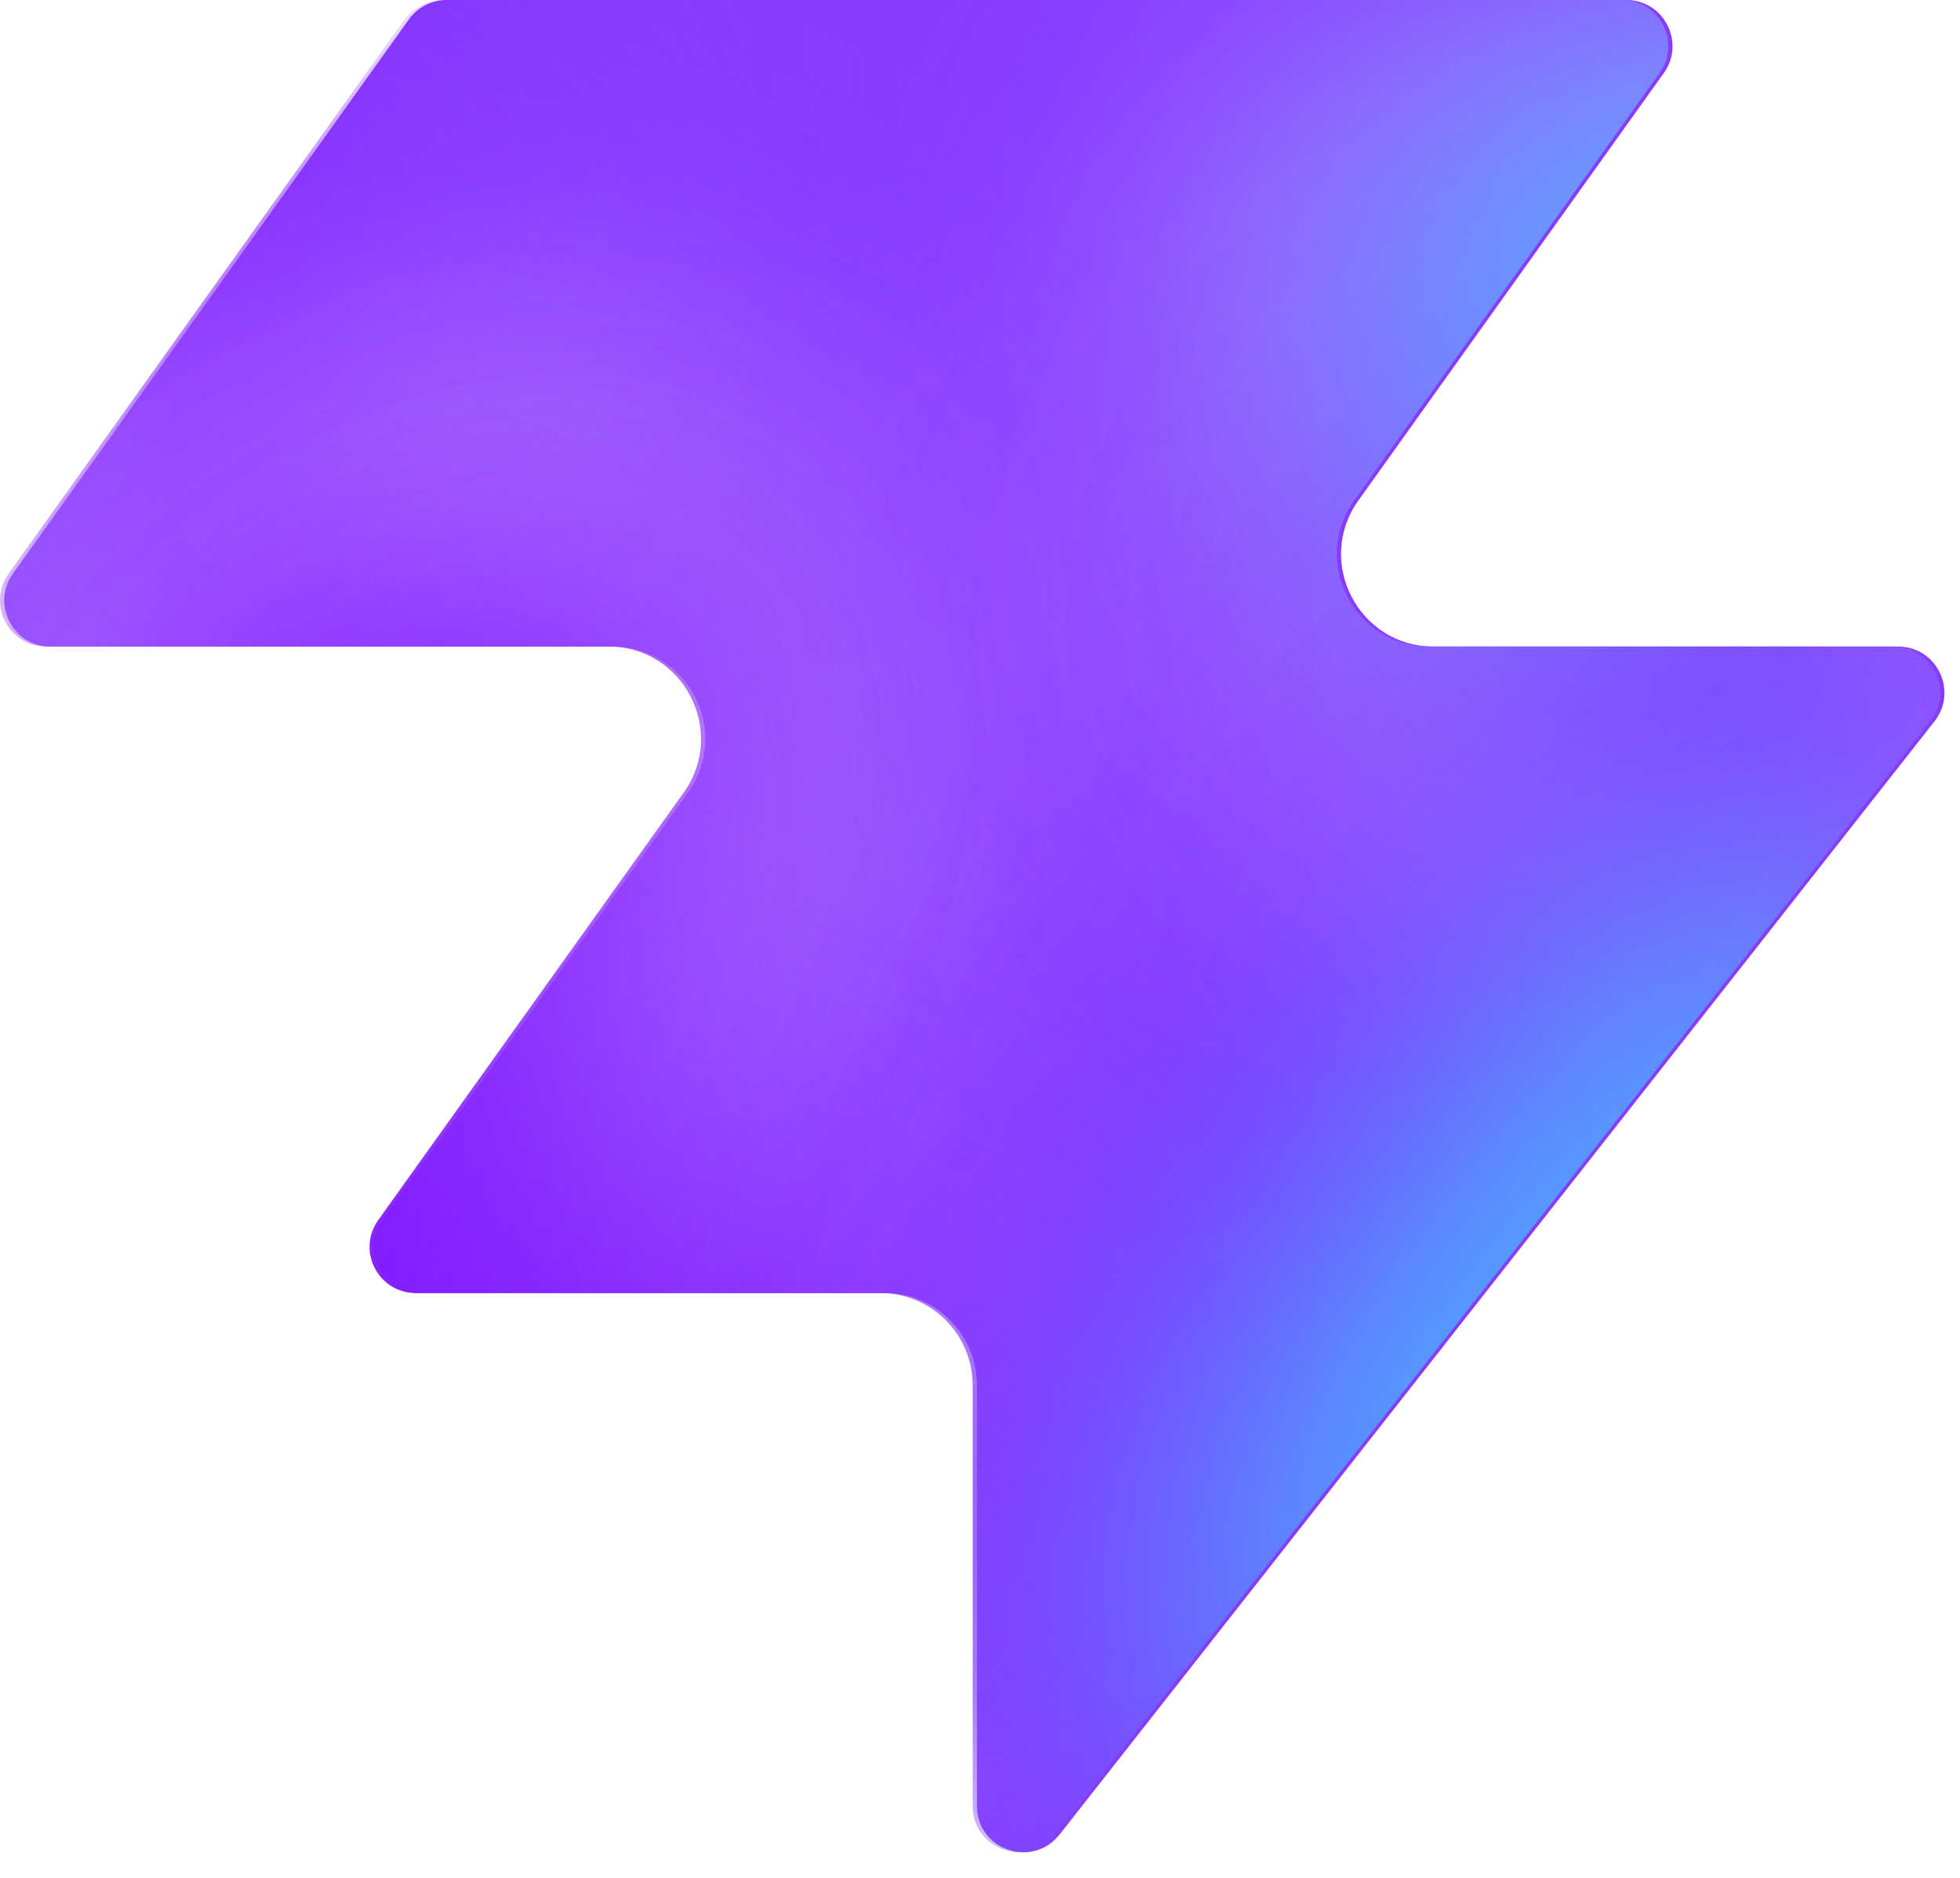
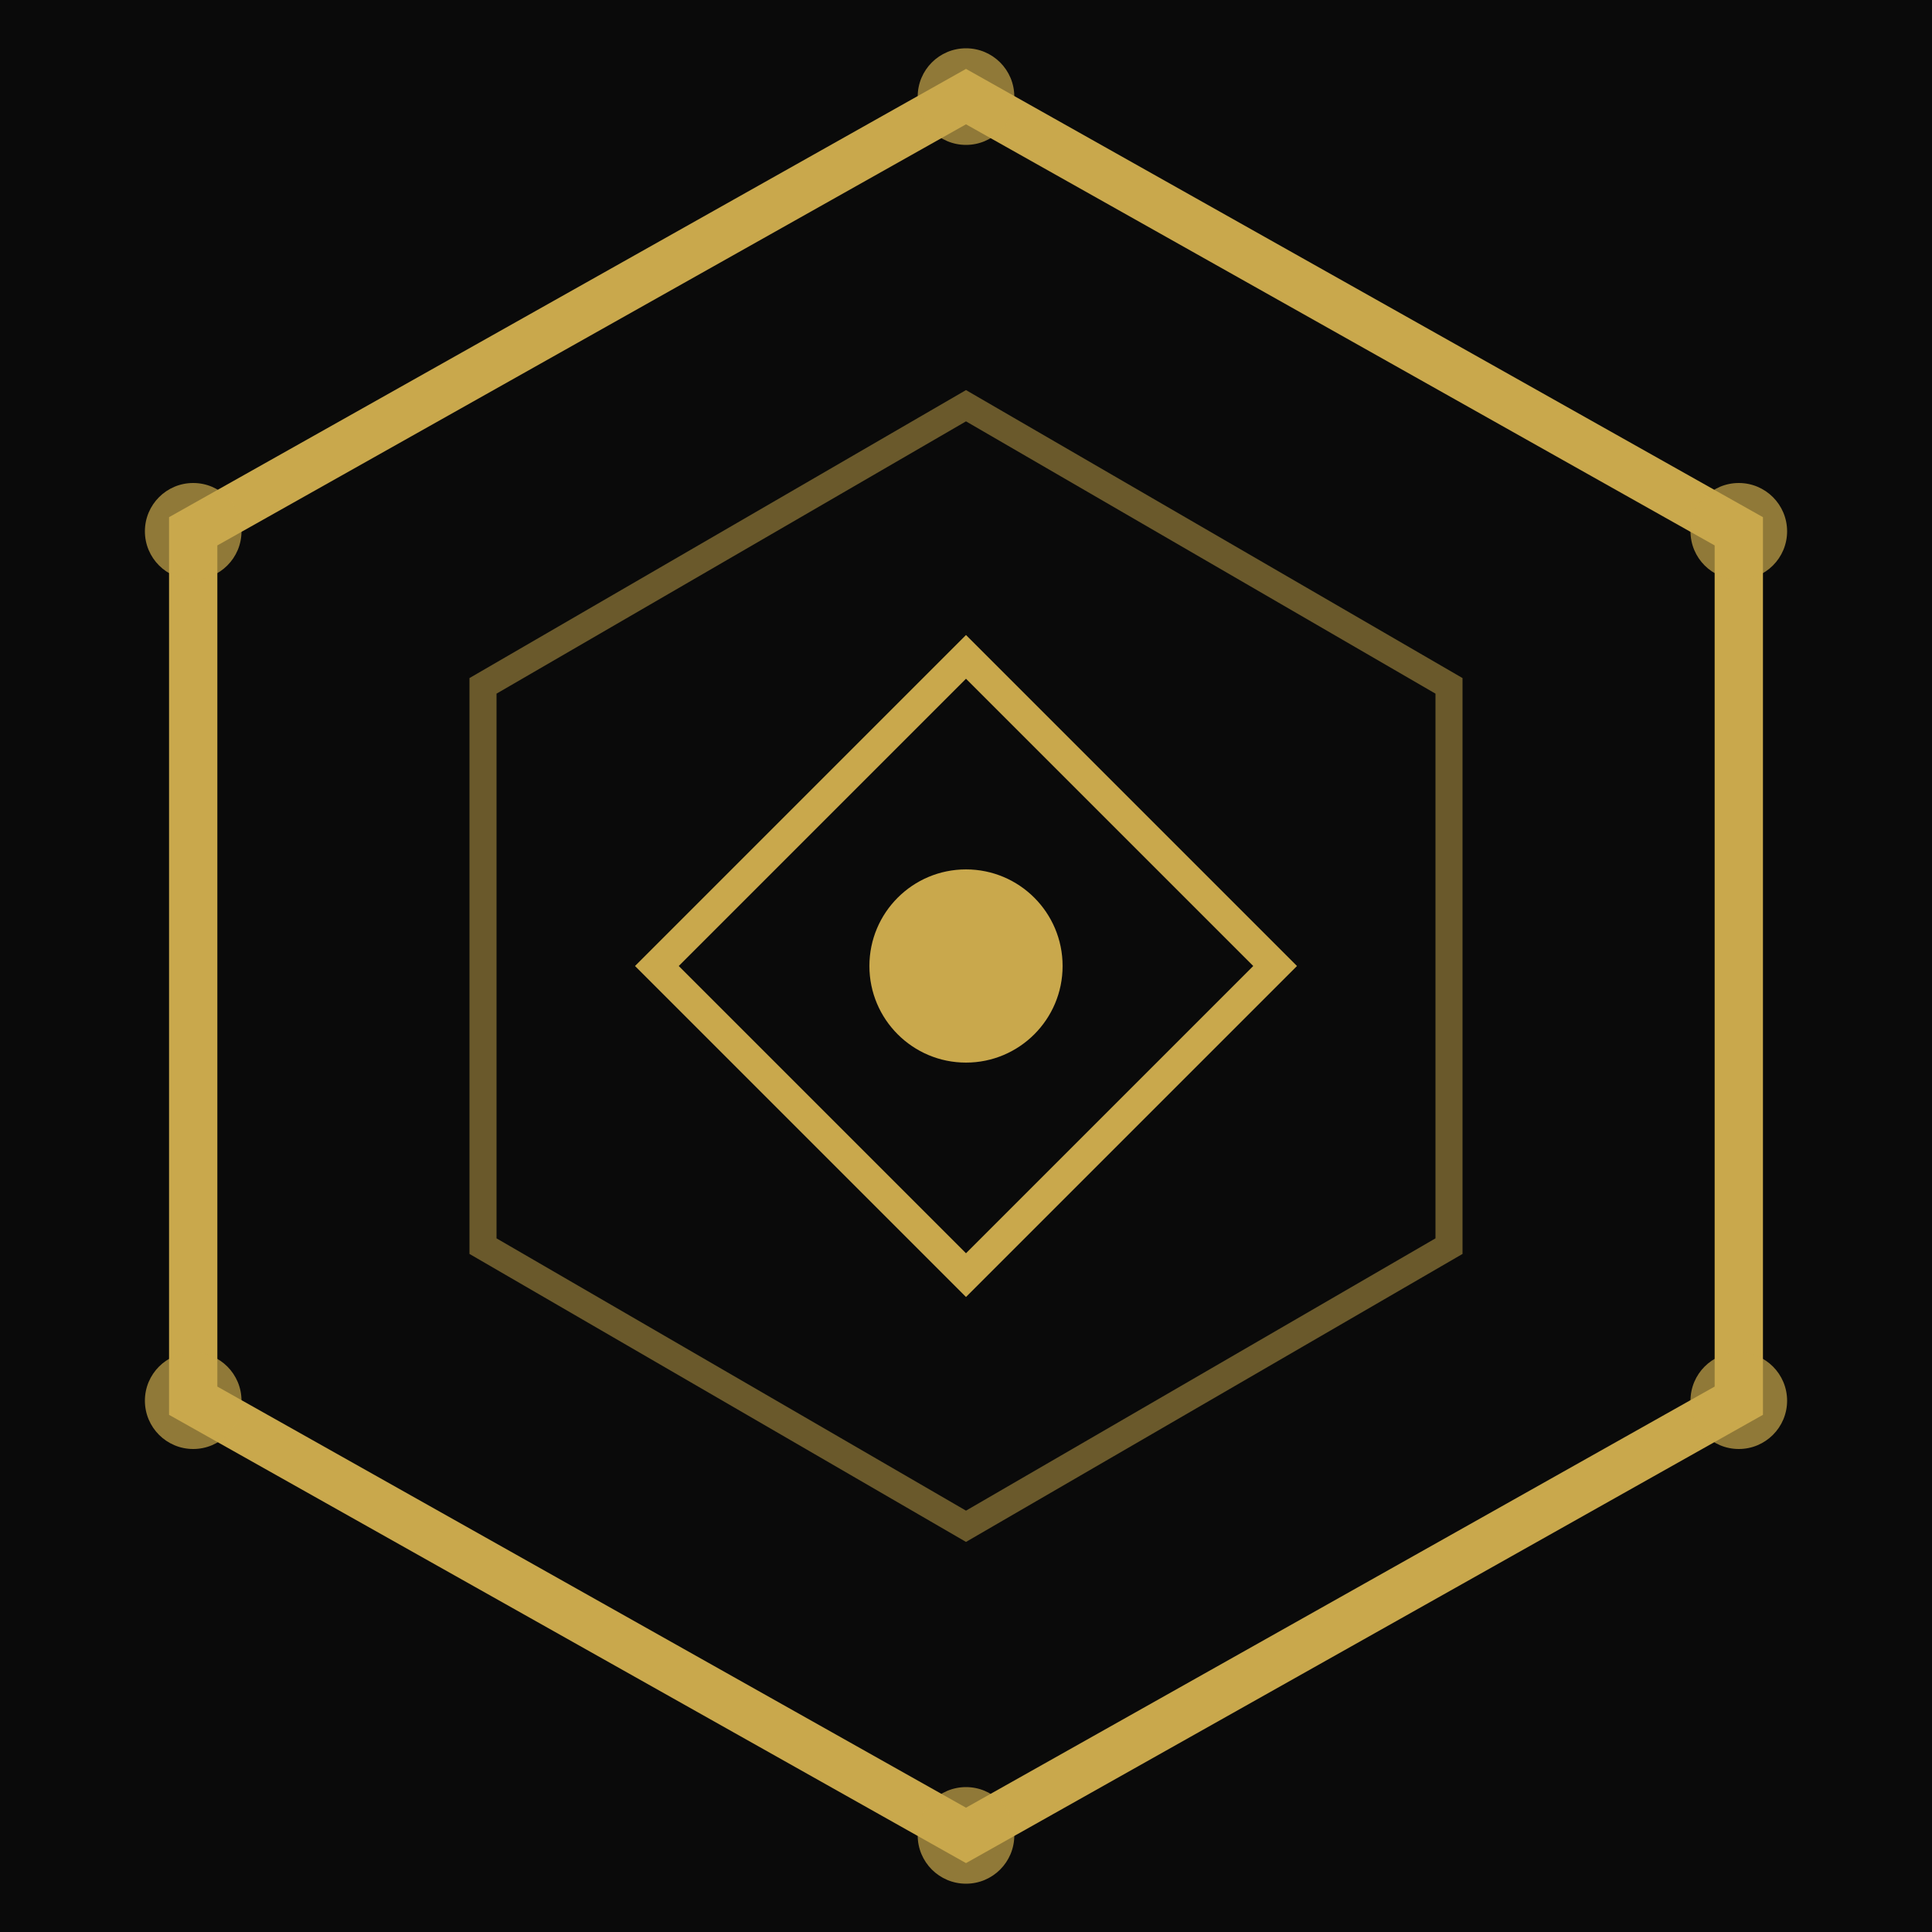
- <svg xmlns="http://www.w3.org/2000/svg" width="48" height="46" fill="none" viewBox="0 0 48 46">
-   <path fill="#863bff" d="M25.946 44.938c-.664.845-2.021.375-2.021-.698V33.937a2.26 2.26 0 0 0-2.262-2.262H10.287c-.92 0-1.456-1.04-.92-1.788l7.48-10.471c1.07-1.497 0-3.578-1.842-3.578H1.237c-.92 0-1.456-1.04-.92-1.788L10.013.474c.214-.297.556-.474.92-.474h28.894c.92 0 1.456 1.04.92 1.788l-7.48 10.471c-1.07 1.498 0 3.579 1.842 3.579h11.377c.943 0 1.473 1.088.89 1.83L25.947 44.94z" style="fill:#863bff;fill:color(display-p3 .525 .23 1);fill-opacity:1" />
-   <mask id="a" width="48" height="46" x="0" y="0" maskUnits="userSpaceOnUse" style="mask-type:alpha">
-     <path fill="#000" d="M25.842 44.938c-.664.844-2.021.375-2.021-.698V33.937a2.26 2.26 0 0 0-2.262-2.262H10.183c-.92 0-1.456-1.04-.92-1.788l7.48-10.471c1.07-1.498 0-3.579-1.842-3.579H1.133c-.92 0-1.456-1.04-.92-1.787L9.91.473c.214-.297.556-.474.92-.474h28.894c.92 0 1.456 1.04.92 1.788l-7.48 10.471c-1.07 1.498 0 3.578 1.842 3.578h11.377c.943 0 1.473 1.088.89 1.832L25.843 44.94z" style="fill:#000;fill-opacity:1" />
-   </mask>
-   <g mask="url(#a)">
-     <g filter="url(#b)">
-       <ellipse cx="5.508" cy="14.704" fill="#ede6ff" rx="5.508" ry="14.704" style="fill:#ede6ff;fill:color(display-p3 .927 .903 1);fill-opacity:1" transform="matrix(.00324 1 1 -.00324 -4.47 31.516)" />
-     </g>
-     <g filter="url(#c)">
-       <ellipse cx="10.399" cy="29.851" fill="#ede6ff" rx="10.399" ry="29.851" style="fill:#ede6ff;fill:color(display-p3 .927 .903 1);fill-opacity:1" transform="matrix(.00324 1 1 -.00324 -39.328 7.883)" />
-     </g>
-     <g filter="url(#d)">
-       <ellipse cx="5.508" cy="30.487" fill="#7e14ff" rx="5.508" ry="30.487" style="fill:#7e14ff;fill:color(display-p3 .492 .077 1);fill-opacity:1" transform="rotate(89.814 -25.913 -14.639)scale(1 -1)" />
-     </g>
-     <g filter="url(#e)">
-       <ellipse cx="5.508" cy="30.599" fill="#7e14ff" rx="5.508" ry="30.599" style="fill:#7e14ff;fill:color(display-p3 .492 .077 1);fill-opacity:1" transform="rotate(89.814 -32.644 -3.334)scale(1 -1)" />
-     </g>
-     <g filter="url(#f)">
-       <ellipse cx="5.508" cy="30.599" fill="#7e14ff" rx="5.508" ry="30.599" style="fill:#7e14ff;fill:color(display-p3 .492 .077 1);fill-opacity:1" transform="matrix(.00324 1 1 -.00324 -34.34 30.47)" />
-     </g>
-     <g filter="url(#g)">
-       <ellipse cx="14.072" cy="22.078" fill="#ede6ff" rx="14.072" ry="22.078" style="fill:#ede6ff;fill:color(display-p3 .927 .903 1);fill-opacity:1" transform="rotate(93.35 24.506 48.493)scale(-1 1)" />
-     </g>
-     <g filter="url(#h)">
-       <ellipse cx="3.47" cy="21.501" fill="#7e14ff" rx="3.47" ry="21.501" style="fill:#7e14ff;fill:color(display-p3 .492 .077 1);fill-opacity:1" transform="rotate(89.009 28.708 47.59)scale(-1 1)" />
-     </g>
-     <g filter="url(#i)">
-       <ellipse cx="3.47" cy="21.501" fill="#7e14ff" rx="3.47" ry="21.501" style="fill:#7e14ff;fill:color(display-p3 .492 .077 1);fill-opacity:1" transform="rotate(89.009 28.708 47.59)scale(-1 1)" />
-     </g>
-     <g filter="url(#j)">
-       <ellipse cx=".387" cy="8.972" fill="#7e14ff" rx="4.407" ry="29.108" style="fill:#7e14ff;fill:color(display-p3 .492 .077 1);fill-opacity:1" transform="rotate(39.51 .387 8.972)" />
-     </g>
-     <g filter="url(#k)">
-       <ellipse cx="47.523" cy="-6.092" fill="#7e14ff" rx="4.407" ry="29.108" style="fill:#7e14ff;fill:color(display-p3 .492 .077 1);fill-opacity:1" transform="rotate(37.892 47.523 -6.092)" />
-     </g>
-     <g filter="url(#l)">
-       <ellipse cx="41.412" cy="6.333" fill="#47bfff" rx="5.971" ry="9.665" style="fill:#47bfff;fill:color(display-p3 .28 .748 1);fill-opacity:1" transform="rotate(37.892 41.412 6.333)" />
-     </g>
-     <g filter="url(#m)">
-       <ellipse cx="-1.879" cy="38.332" fill="#7e14ff" rx="4.407" ry="29.108" style="fill:#7e14ff;fill:color(display-p3 .492 .077 1);fill-opacity:1" transform="rotate(37.892 -1.88 38.332)" />
-     </g>
-     <g filter="url(#n)">
-       <ellipse cx="-1.879" cy="38.332" fill="#7e14ff" rx="4.407" ry="29.108" style="fill:#7e14ff;fill:color(display-p3 .492 .077 1);fill-opacity:1" transform="rotate(37.892 -1.88 38.332)" />
-     </g>
-     <g filter="url(#o)">
-       <ellipse cx="35.651" cy="29.907" fill="#7e14ff" rx="4.407" ry="29.108" style="fill:#7e14ff;fill:color(display-p3 .492 .077 1);fill-opacity:1" transform="rotate(37.892 35.651 29.907)" />
-     </g>
-     <g filter="url(#p)">
-       <ellipse cx="38.418" cy="32.4" fill="#47bfff" rx="5.971" ry="15.297" style="fill:#47bfff;fill:color(display-p3 .28 .748 1);fill-opacity:1" transform="rotate(37.892 38.418 32.4)" />
-     </g>
-   </g>
-   <defs>
-     <filter id="b" width="60.045" height="41.654" x="-19.77" y="16.149" color-interpolation-filters="sRGB" filterUnits="userSpaceOnUse">
-       <feFlood flood-opacity="0" result="BackgroundImageFix" />
-       <feBlend in="SourceGraphic" in2="BackgroundImageFix" result="shape" />
-       <feGaussianBlur result="effect1_foregroundBlur_2002_17158" stdDeviation="7.659" />
-     </filter>
-     <filter id="c" width="90.34" height="51.437" x="-54.613" y="-7.533" color-interpolation-filters="sRGB" filterUnits="userSpaceOnUse">
-       <feFlood flood-opacity="0" result="BackgroundImageFix" />
-       <feBlend in="SourceGraphic" in2="BackgroundImageFix" result="shape" />
-       <feGaussianBlur result="effect1_foregroundBlur_2002_17158" stdDeviation="7.659" />
-     </filter>
-     <filter id="d" width="79.355" height="29.4" x="-49.64" y="2.03" color-interpolation-filters="sRGB" filterUnits="userSpaceOnUse">
-       <feFlood flood-opacity="0" result="BackgroundImageFix" />
-       <feBlend in="SourceGraphic" in2="BackgroundImageFix" result="shape" />
-       <feGaussianBlur result="effect1_foregroundBlur_2002_17158" stdDeviation="4.596" />
-     </filter>
-     <filter id="e" width="79.579" height="29.4" x="-45.045" y="20.029" color-interpolation-filters="sRGB" filterUnits="userSpaceOnUse">
-       <feFlood flood-opacity="0" result="BackgroundImageFix" />
-       <feBlend in="SourceGraphic" in2="BackgroundImageFix" result="shape" />
-       <feGaussianBlur result="effect1_foregroundBlur_2002_17158" stdDeviation="4.596" />
-     </filter>
-     <filter id="f" width="79.579" height="29.4" x="-43.513" y="21.178" color-interpolation-filters="sRGB" filterUnits="userSpaceOnUse">
-       <feFlood flood-opacity="0" result="BackgroundImageFix" />
-       <feBlend in="SourceGraphic" in2="BackgroundImageFix" result="shape" />
-       <feGaussianBlur result="effect1_foregroundBlur_2002_17158" stdDeviation="4.596" />
-     </filter>
-     <filter id="g" width="74.749" height="58.852" x="15.756" y="-17.901" color-interpolation-filters="sRGB" filterUnits="userSpaceOnUse">
-       <feFlood flood-opacity="0" result="BackgroundImageFix" />
-       <feBlend in="SourceGraphic" in2="BackgroundImageFix" result="shape" />
-       <feGaussianBlur result="effect1_foregroundBlur_2002_17158" stdDeviation="7.659" />
-     </filter>
-     <filter id="h" width="61.377" height="25.362" x="23.548" y="2.284" color-interpolation-filters="sRGB" filterUnits="userSpaceOnUse">
-       <feFlood flood-opacity="0" result="BackgroundImageFix" />
-       <feBlend in="SourceGraphic" in2="BackgroundImageFix" result="shape" />
-       <feGaussianBlur result="effect1_foregroundBlur_2002_17158" stdDeviation="4.596" />
-     </filter>
-     <filter id="i" width="61.377" height="25.362" x="23.548" y="2.284" color-interpolation-filters="sRGB" filterUnits="userSpaceOnUse">
-       <feFlood flood-opacity="0" result="BackgroundImageFix" />
-       <feBlend in="SourceGraphic" in2="BackgroundImageFix" result="shape" />
-       <feGaussianBlur result="effect1_foregroundBlur_2002_17158" stdDeviation="4.596" />
-     </filter>
-     <filter id="j" width="56.045" height="63.649" x="-27.636" y="-22.853" color-interpolation-filters="sRGB" filterUnits="userSpaceOnUse">
-       <feFlood flood-opacity="0" result="BackgroundImageFix" />
-       <feBlend in="SourceGraphic" in2="BackgroundImageFix" result="shape" />
-       <feGaussianBlur result="effect1_foregroundBlur_2002_17158" stdDeviation="4.596" />
-     </filter>
-     <filter id="k" width="54.814" height="64.646" x="20.116" y="-38.415" color-interpolation-filters="sRGB" filterUnits="userSpaceOnUse">
-       <feFlood flood-opacity="0" result="BackgroundImageFix" />
-       <feBlend in="SourceGraphic" in2="BackgroundImageFix" result="shape" />
-       <feGaussianBlur result="effect1_foregroundBlur_2002_17158" stdDeviation="4.596" />
-     </filter>
-     <filter id="l" width="33.541" height="35.313" x="24.641" y="-11.323" color-interpolation-filters="sRGB" filterUnits="userSpaceOnUse">
-       <feFlood flood-opacity="0" result="BackgroundImageFix" />
-       <feBlend in="SourceGraphic" in2="BackgroundImageFix" result="shape" />
-       <feGaussianBlur result="effect1_foregroundBlur_2002_17158" stdDeviation="4.596" />
-     </filter>
-     <filter id="m" width="54.814" height="64.646" x="-29.286" y="6.009" color-interpolation-filters="sRGB" filterUnits="userSpaceOnUse">
-       <feFlood flood-opacity="0" result="BackgroundImageFix" />
-       <feBlend in="SourceGraphic" in2="BackgroundImageFix" result="shape" />
-       <feGaussianBlur result="effect1_foregroundBlur_2002_17158" stdDeviation="4.596" />
-     </filter>
-     <filter id="n" width="54.814" height="64.646" x="-29.286" y="6.009" color-interpolation-filters="sRGB" filterUnits="userSpaceOnUse">
-       <feFlood flood-opacity="0" result="BackgroundImageFix" />
-       <feBlend in="SourceGraphic" in2="BackgroundImageFix" result="shape" />
-       <feGaussianBlur result="effect1_foregroundBlur_2002_17158" stdDeviation="4.596" />
-     </filter>
-     <filter id="o" width="54.814" height="64.646" x="8.244" y="-2.416" color-interpolation-filters="sRGB" filterUnits="userSpaceOnUse">
-       <feFlood flood-opacity="0" result="BackgroundImageFix" />
-       <feBlend in="SourceGraphic" in2="BackgroundImageFix" result="shape" />
-       <feGaussianBlur result="effect1_foregroundBlur_2002_17158" stdDeviation="4.596" />
-     </filter>
-     <filter id="p" width="39.409" height="43.623" x="18.713" y="10.588" color-interpolation-filters="sRGB" filterUnits="userSpaceOnUse">
-       <feFlood flood-opacity="0" result="BackgroundImageFix" />
-       <feBlend in="SourceGraphic" in2="BackgroundImageFix" result="shape" />
-       <feGaussianBlur result="effect1_foregroundBlur_2002_17158" stdDeviation="4.596" />
-     </filter>
-   </defs>
+ <svg xmlns="http://www.w3.org/2000/svg" viewBox="0 0 100 100" width="100" height="100">
+   <rect width="100" height="100" fill="#0a0a0a" />
+   <polygon points="50,5 90,27.5 90,72.5 50,95 10,72.5 10,27.5" stroke="#C9A84C" stroke-width="2.5" fill="none" />
+   <polygon points="50,21 75,35.5 75,64.5 50,79 25,64.5 25,35.5" stroke="#C9A84C" stroke-width="1.4" fill="none" opacity="0.5" />
+   <polygon points="50,34 66,50 50,66 34,50" stroke="#C9A84C" stroke-width="1.6" fill="none" />
+   <circle cx="50" cy="50" r="5" fill="#C9A84C" />
+   <circle cx="50" cy="5" r="2.5" fill="#C9A84C" opacity="0.7" />
+   <circle cx="90" cy="27.5" r="2.5" fill="#C9A84C" opacity="0.7" />
+   <circle cx="90" cy="72.5" r="2.5" fill="#C9A84C" opacity="0.7" />
+   <circle cx="50" cy="95" r="2.5" fill="#C9A84C" opacity="0.7" />
+   <circle cx="10" cy="72.5" r="2.5" fill="#C9A84C" opacity="0.7" />
+   <circle cx="10" cy="27.5" r="2.5" fill="#C9A84C" opacity="0.7" />
</svg>
